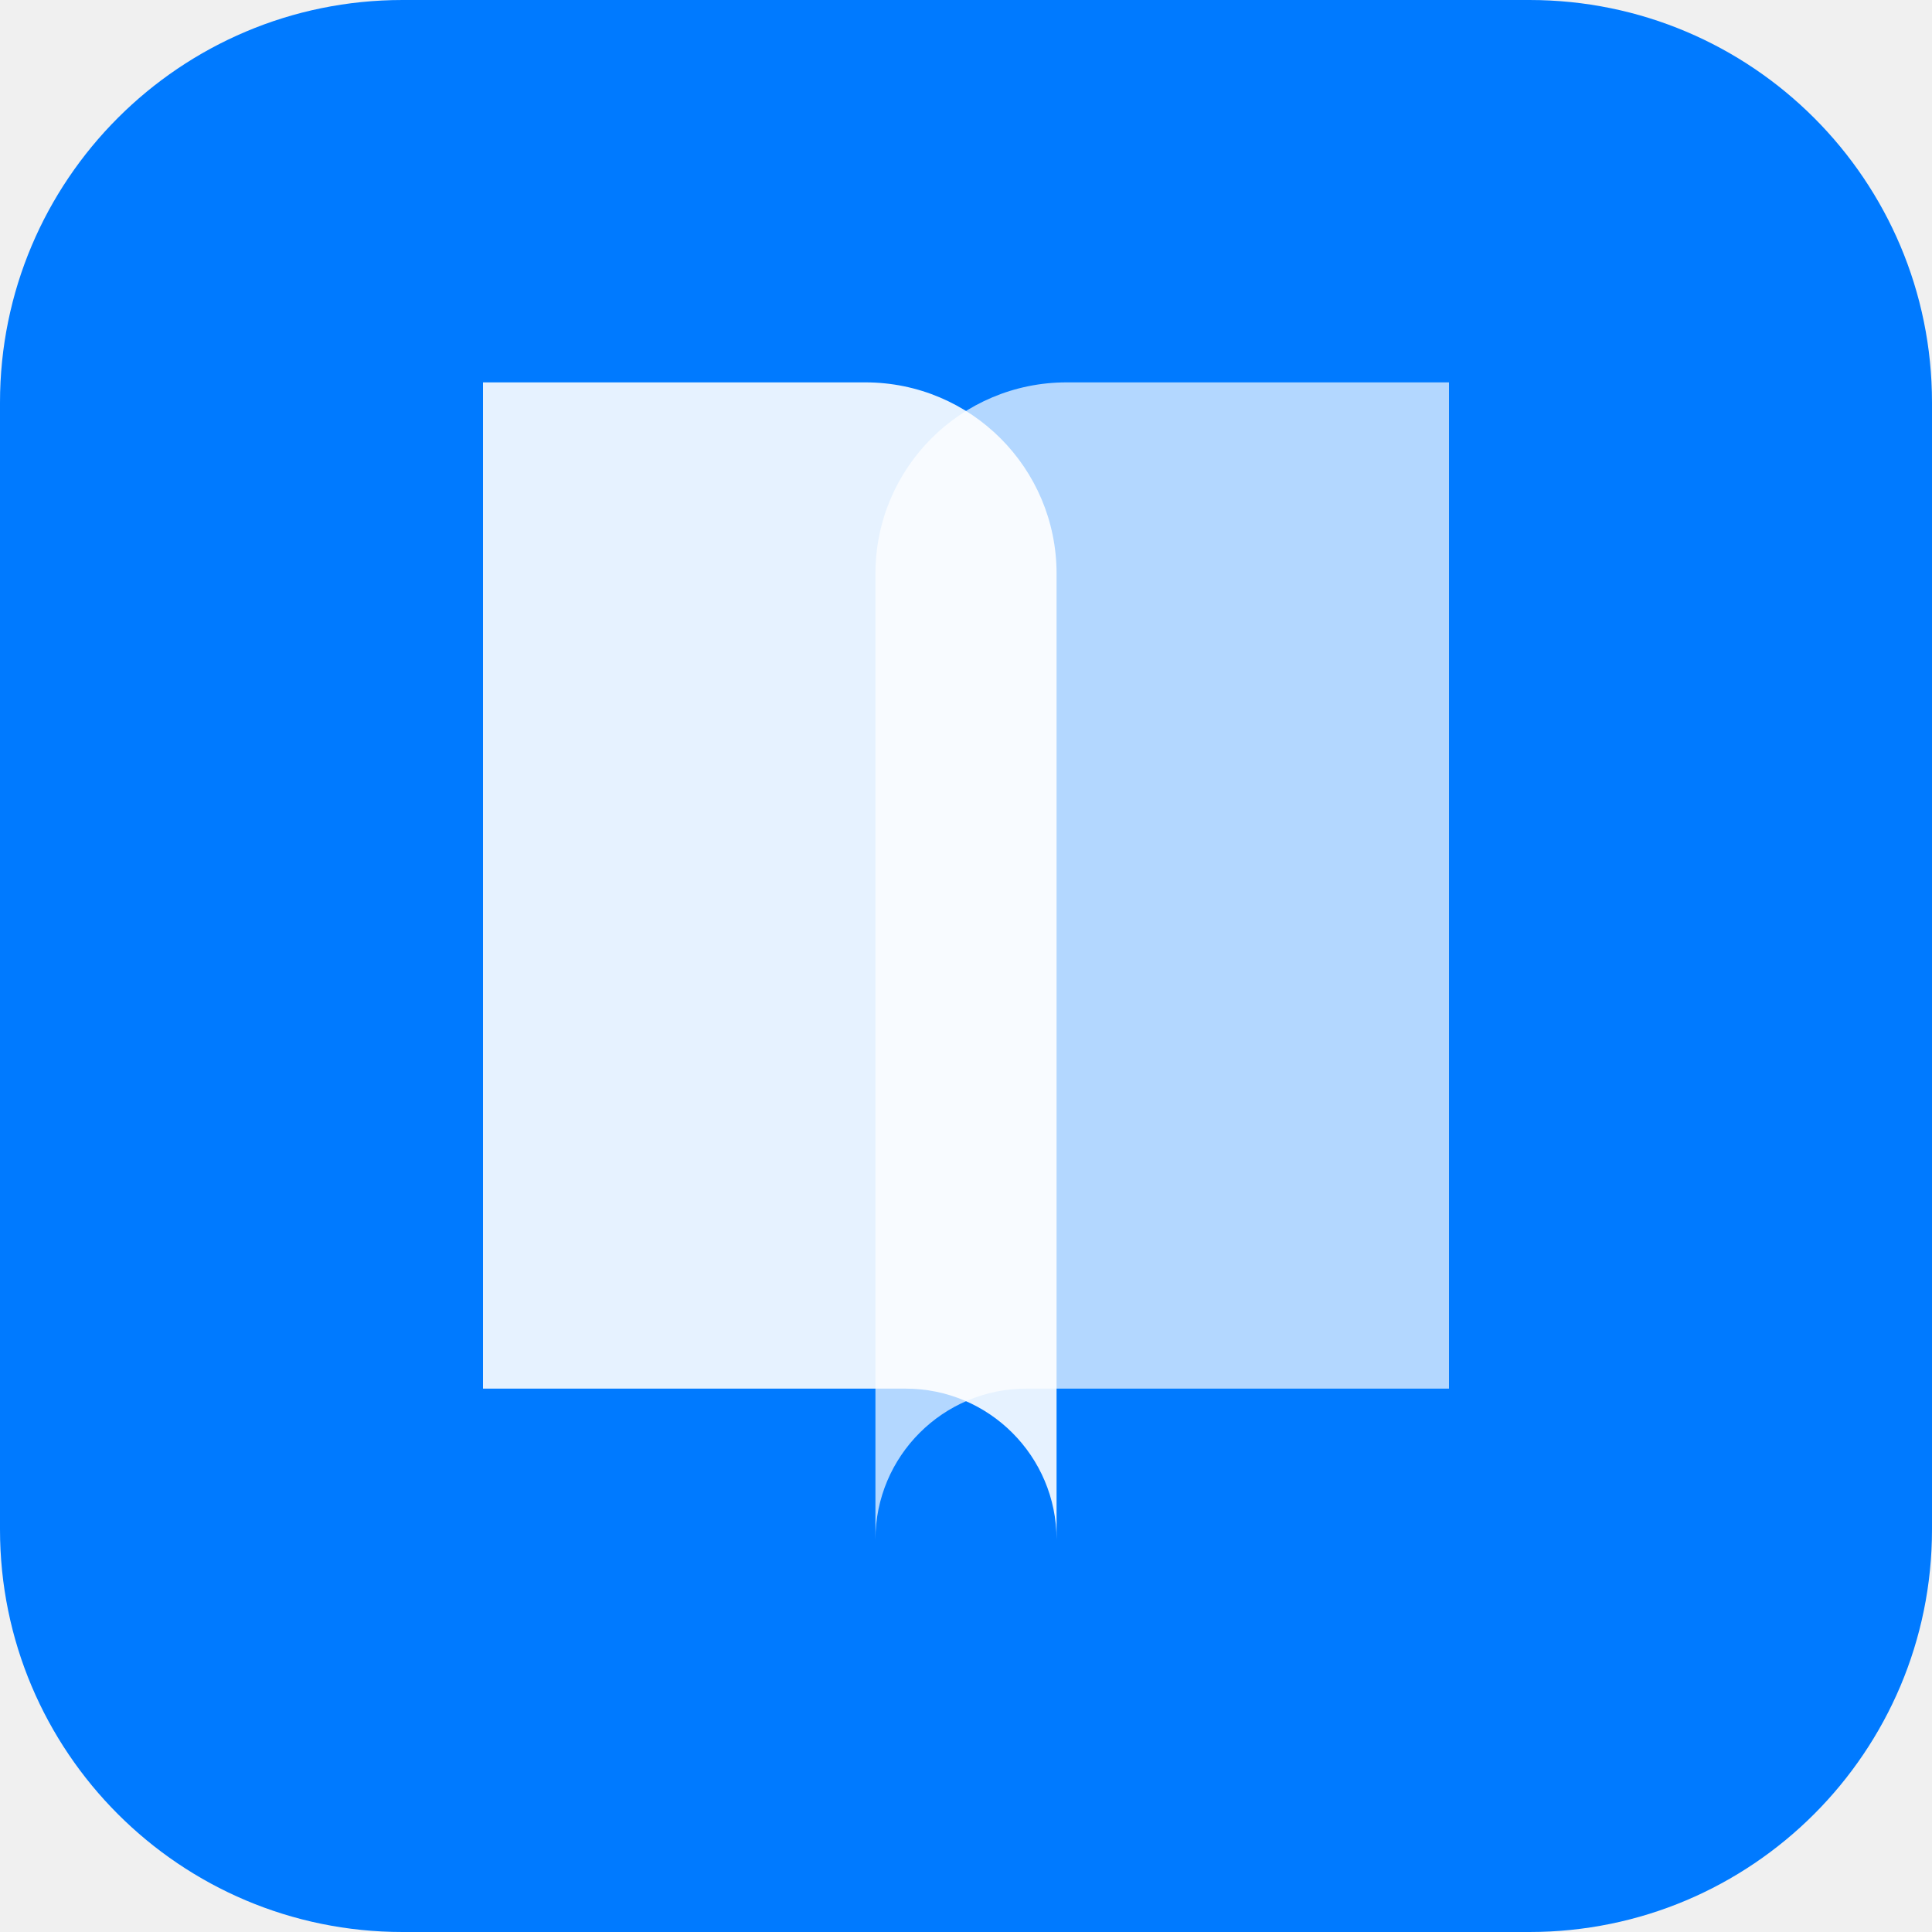
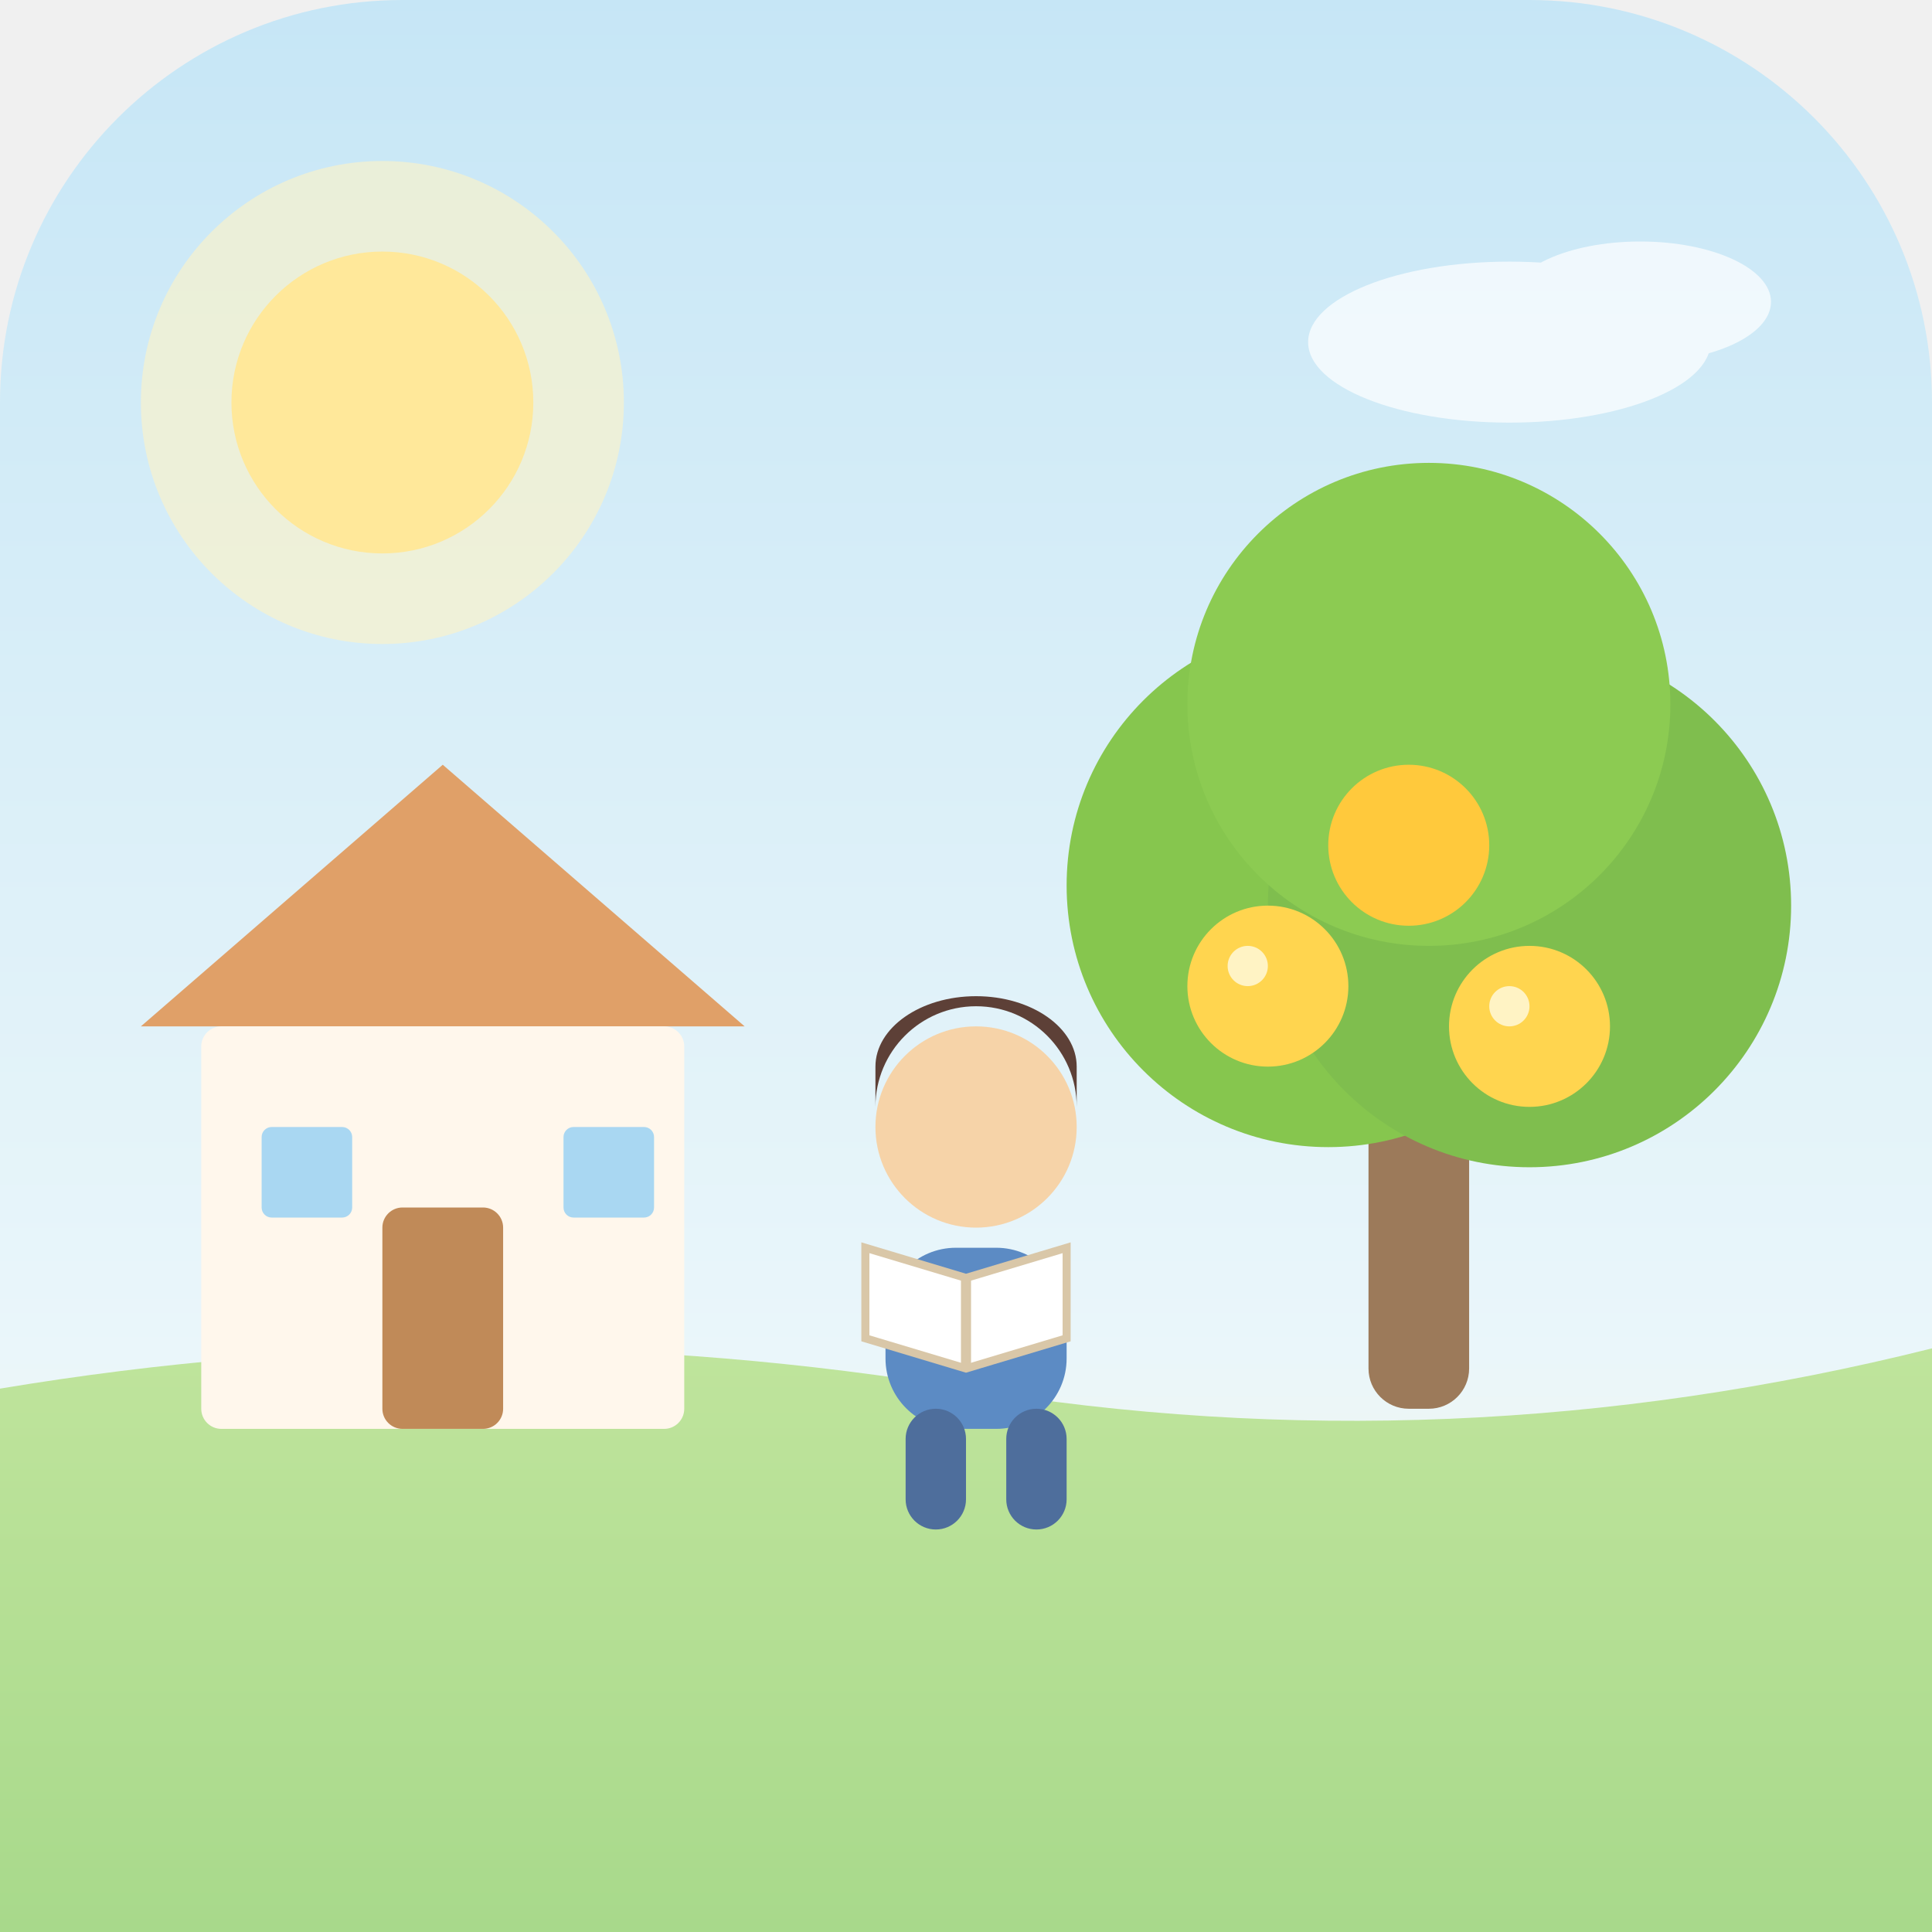
<svg xmlns="http://www.w3.org/2000/svg" width="192" height="192" viewBox="0 0 192 192">
-   <rect width="192" height="192" rx="40" fill="#007AFF" />
-   <path d="M48 38h38a19 19 0 0 1 19 19v96a15 15 0 0 0-15-15H48V38z" fill="white" opacity="0.9" />
-   <path d="M144 38h-38a19 19 0 0 0-19 19v96a15 15 0 0 1 15-15h42V38z" fill="white" opacity="0.7" />
+   <defs>
+     <linearGradient id="sky" x1="0" y1="0" x2="0" y2="1">
+       <stop offset="0" stop-color="#C6E6F6" />
+       <stop offset="0.7" stop-color="#EAF6FA" />
+       <stop offset="1" stop-color="#FFF3D6" />
+     </linearGradient>
+     <linearGradient id="grass" x1="0" y1="0" x2="0" y2="1">
+       <stop offset="0" stop-color="#BFE49C" />
+       <stop offset="1" stop-color="#A8D98B" />
+     </linearGradient>
+   </defs>
+   <rect width="192" height="192" rx="40" fill="url(#sky)" />
+   <circle cx="38" cy="40" r="24" fill="#FFF3C4" opacity="0.6" />
+   <circle cx="38" cy="40" r="15" fill="#FFE89A" />
+   <g fill="#FFFFFF" opacity="0.7">
+     <ellipse cx="150" cy="34" rx="20" ry="8" />
+     <ellipse cx="163" cy="30" rx="13" ry="6" />
+   </g>
+   <path d="M0 138 Q 48 130 96 138 T 192 134 L 192 192 L 0 192 Z" fill="url(#grass)" />
+   <g>
+     <polygon points="14,102 44,76 74,102" fill="#E0A068" />
+     <rect x="20" y="102" width="48" height="40" rx="2" fill="#FFF7EC" />
+     <rect x="38" y="120" width="12" height="22" rx="2" fill="#C08A58" />
+     <rect x="26" y="112" width="9" height="9" rx="1" fill="#A9D7F2" />
+     <rect x="56" y="112" width="9" height="9" rx="1" fill="#A9D7F2" />
+   </g>
+   <g>
+     <rect x="136" y="102" width="10" height="38" rx="4" fill="#9C7A5A" />
+     <circle cx="132" cy="88" r="26" fill="#86C64E" />
+     <circle cx="152" cy="90" r="26" fill="#7FBE4E" />
+     <circle cx="142" cy="70" r="24" fill="#8CCB52" />
+     <circle cx="126" cy="98" r="8" fill="#FFD54F" />
+     <circle cx="152" cy="102" r="8" fill="#FFD54F" />
+     <circle cx="140" cy="84" r="8" fill="#FFC93C" />
+     <circle cx="124" cy="96" r="2" fill="#FFF3C4" />
+     <circle cx="150" cy="100" r="2" fill="#FFF3C4" />
+   </g>
+   <g>
+     <rect x="88" y="124" width="18" height="18" rx="7" fill="#5C8BC4" />
+     <rect x="90" y="140" width="6" height="12" rx="3" fill="#4E6E9C" />
+     <rect x="100" y="140" width="6" height="12" rx="3" fill="#4E6E9C" />
+     <circle cx="97" cy="112" r="10" fill="#F6D3A8" />
+     <path d="M87 110 a10 10 0 0 1 20 0 l0 -4 a10 7 0 0 0 -20 0 z" fill="#5D4037" />
+     <g fill="#FFFFFF" stroke="#D9C7A8" stroke-width="0.8">
+       <path d="M86 124 l10 3 l10 -3 l0 9 l-10 3 l-10 -3 z" />
+       <line x1="96" y1="127" x2="96" y2="136" stroke="#D9C7A8" stroke-width="1" />
+     </g>
+   </g>
</svg>
